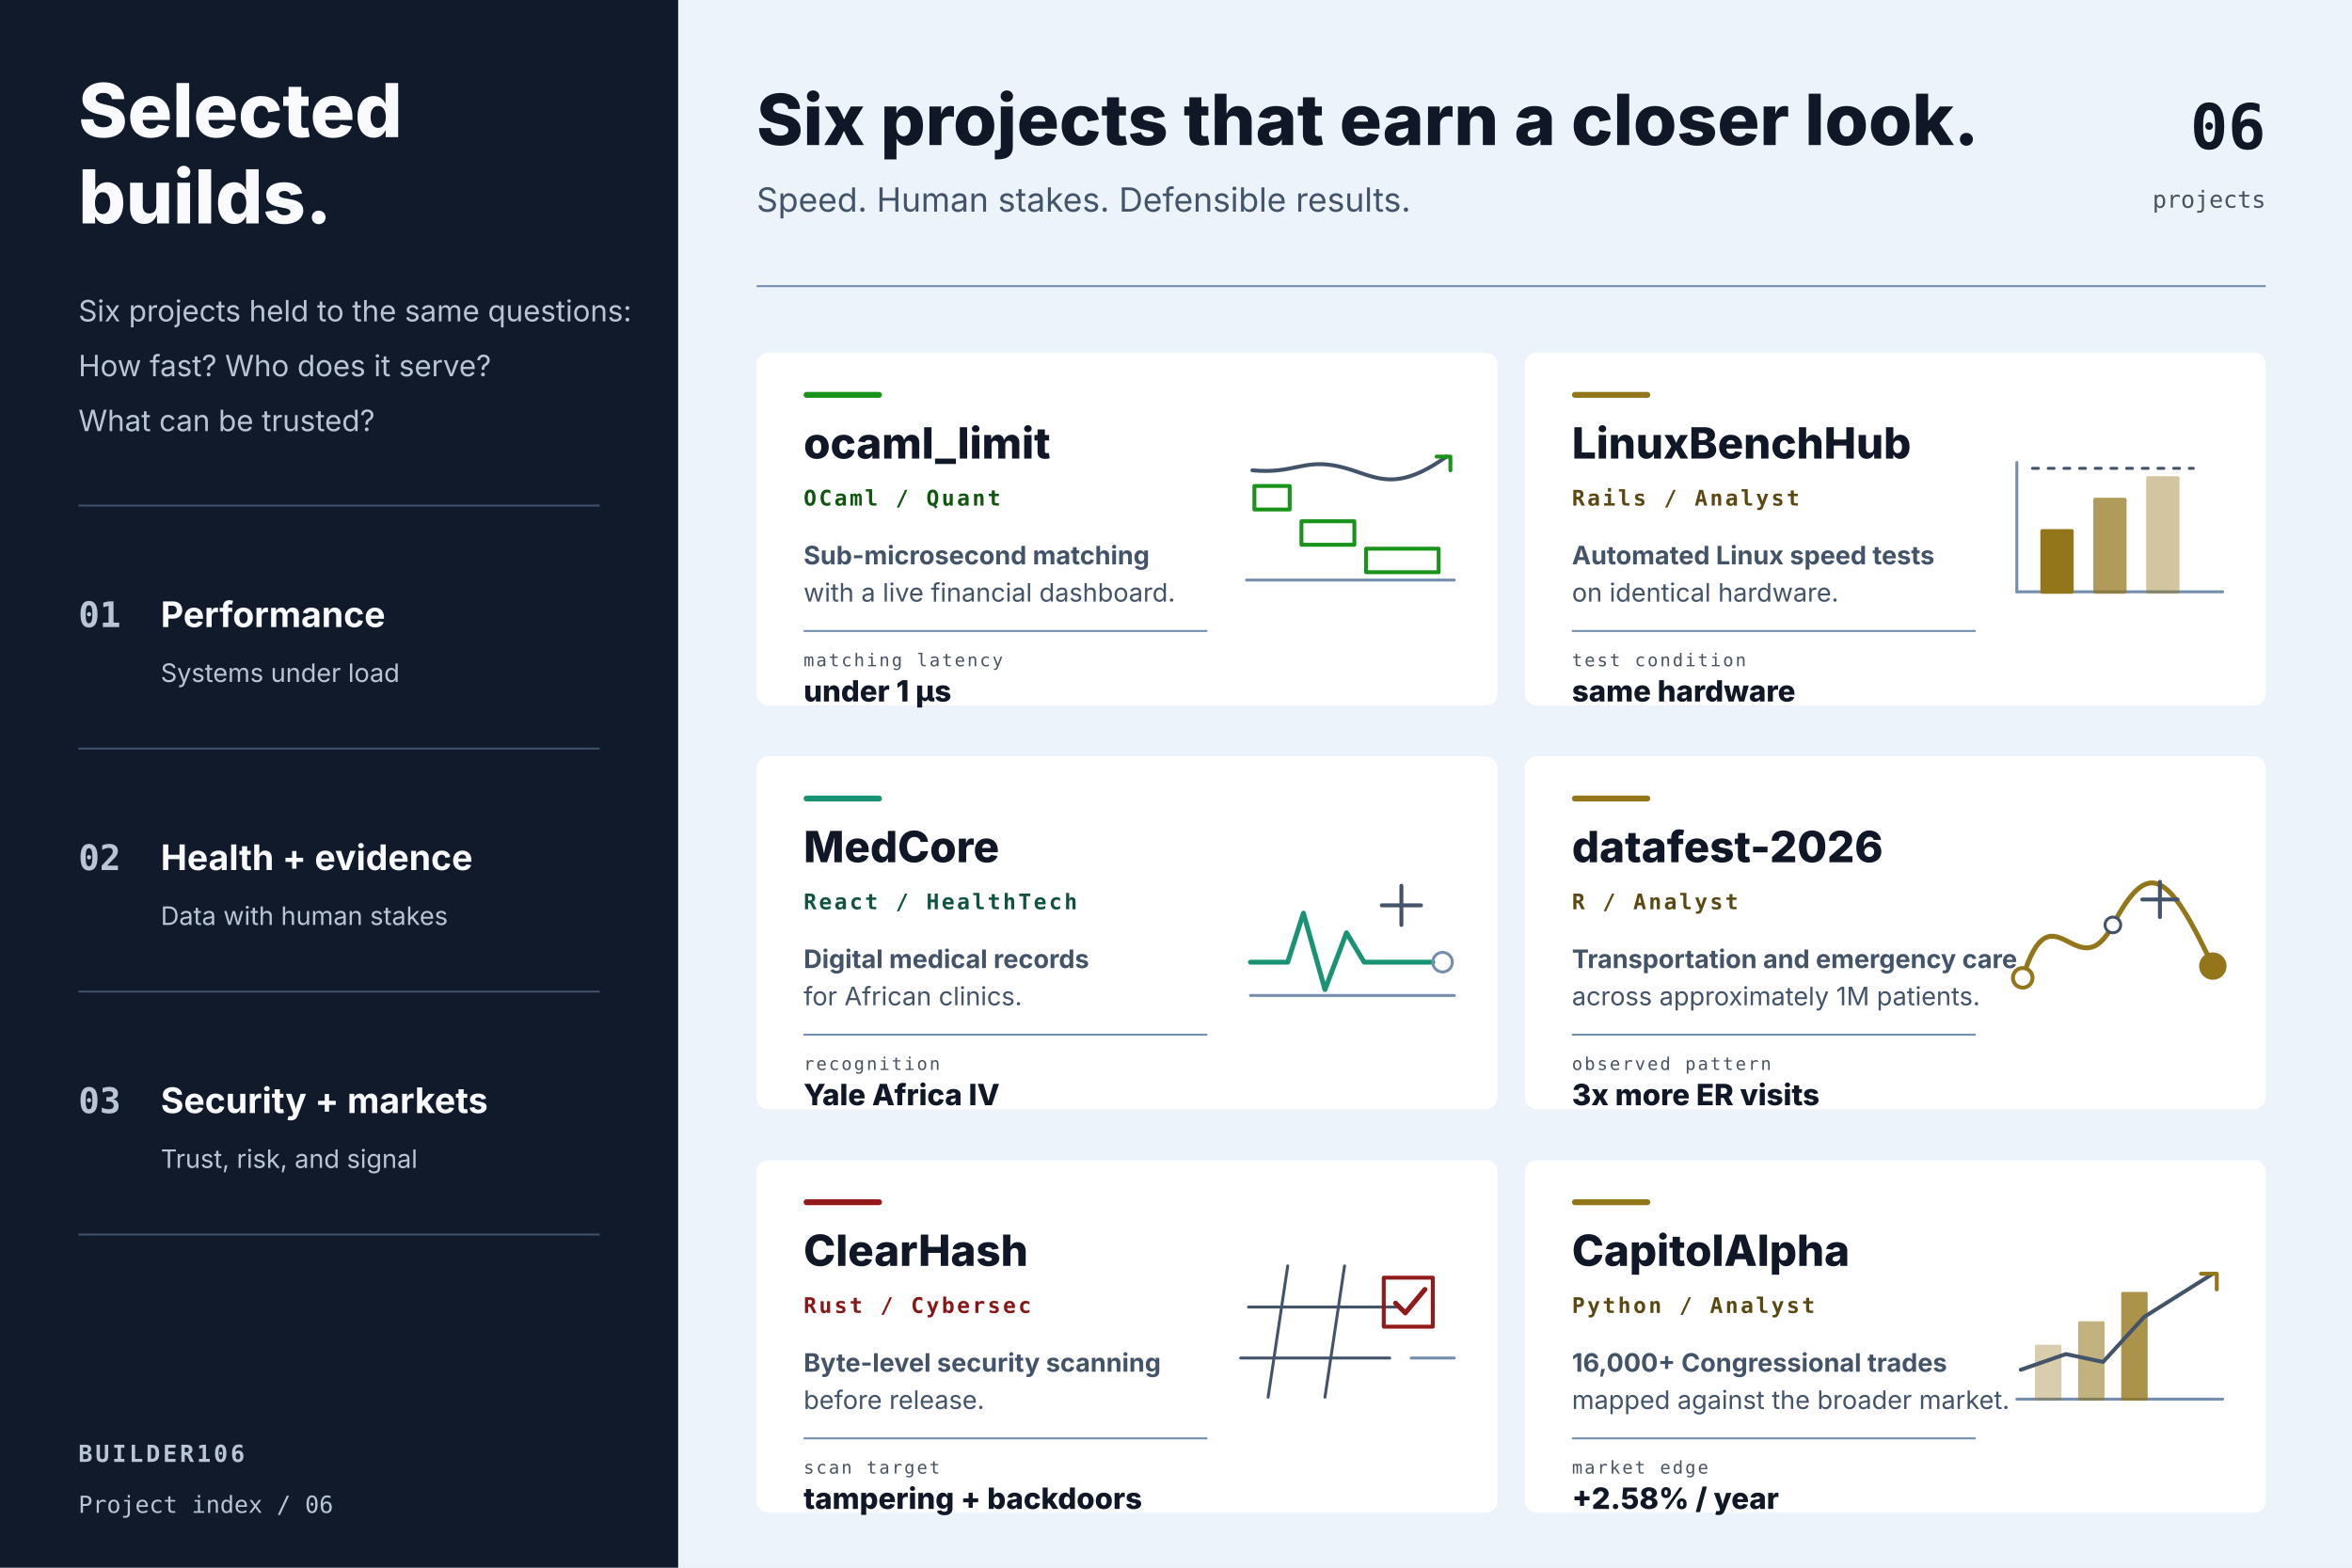
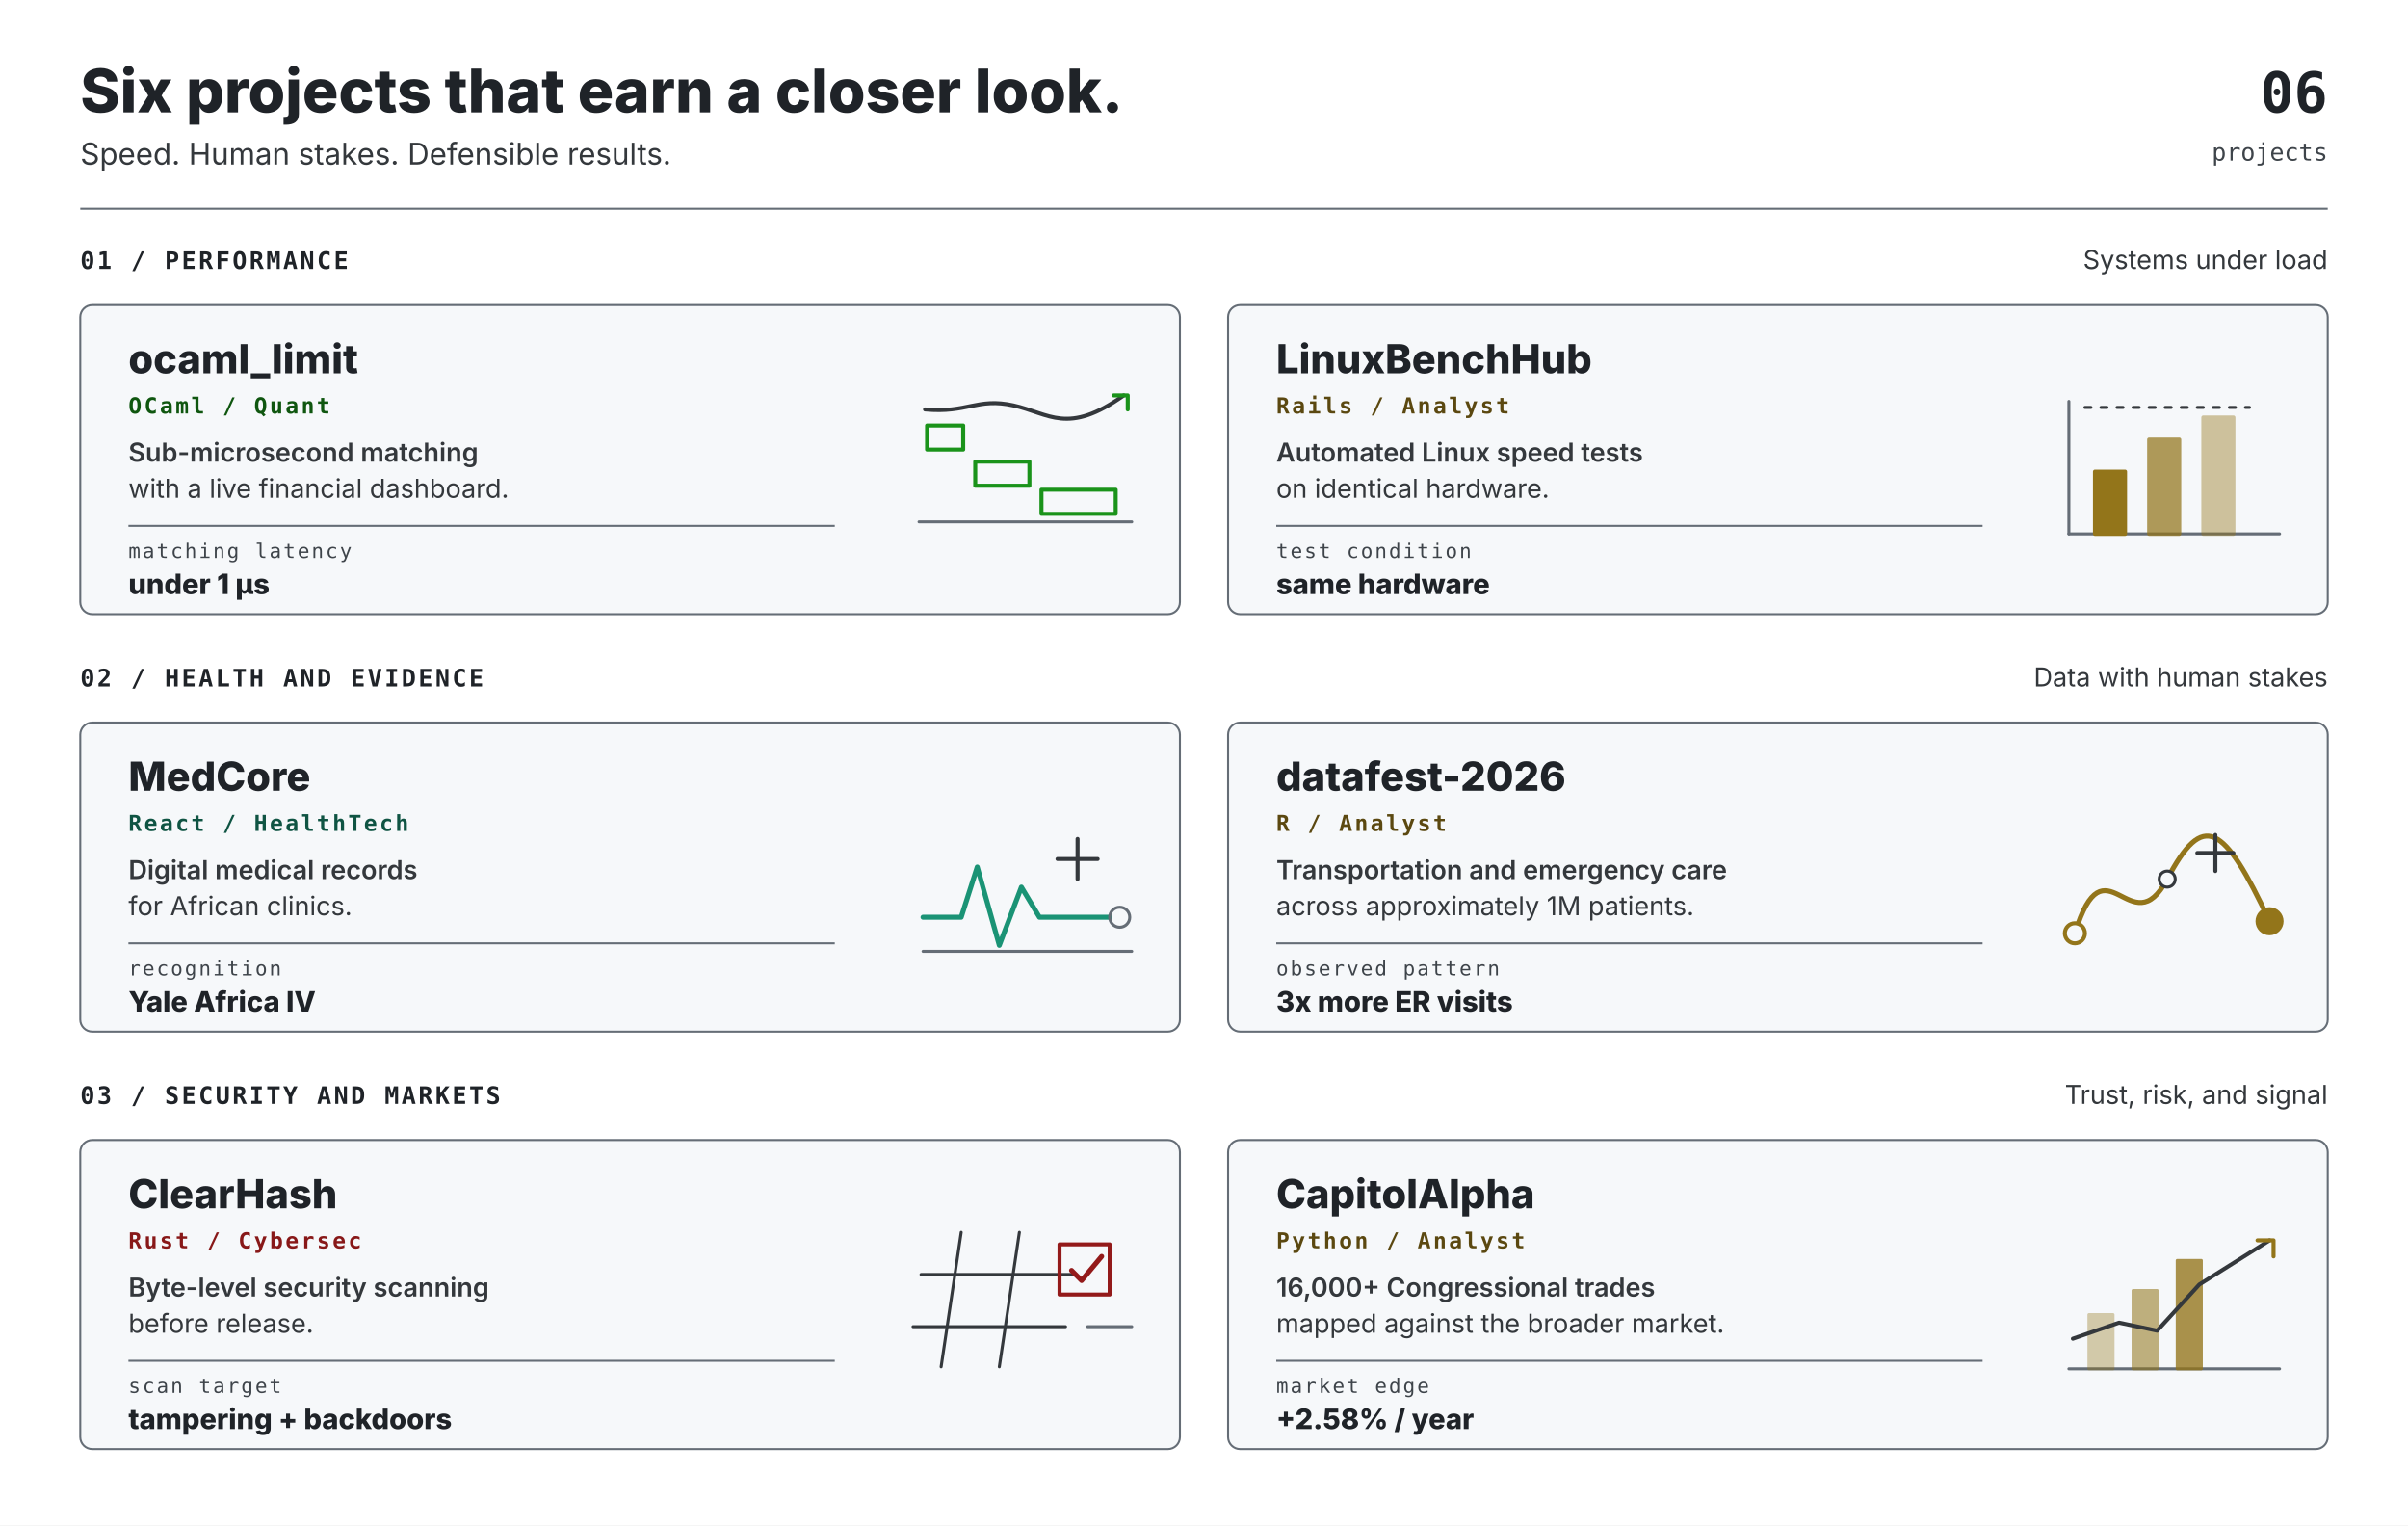
- <svg xmlns="http://www.w3.org/2000/svg" width="1200" height="800" viewBox="0 0 1200 800" role="img" aria-label="Six-project editorial index focused on performance, health and evidence, and security and markets. Project index showing ocaml_limit as an OCaml quantitative system with sub-microsecond matching and a live financial dashboard. Project index showing LinuxBenchHub as a Rails analyst system that compares Linux performance with automated speed tests on identical hardware. Project index showing MedCore as a React health technology system for digital medical records in African clinics and a Yale Africa Innovation Symposium IV winner. Project index showing datafest-2026 as an R healthcare study of approximately 1 million patients that found unreliable transportation leads to three times more emergency room visits. Project index showing ClearHash as a Rust security scanner that inspects software byte by byte for tampering and malicious backdoors before release. Project index showing CapitolAlpha as a Python financial investigation of more than 16,000 Congressional stock trades, with a 2.58 percent annual market edge.">
-   <g data-bg="#edf3fa">
-     <rect width="1200" height="800" fill="#edf3fa" />
-     <g data-bg="#101a2b">
-       <rect width="346" height="800" fill="#101a2b" />
-       <text x="40" y="70" font-family="-apple-system, BlinkMacSystemFont, Inter, system-ui, sans-serif" font-size="38" font-weight="800" fill="#f8fafc" text-anchor="start">Selected</text>
-       <text x="40" y="114" font-family="-apple-system, BlinkMacSystemFont, Inter, system-ui, sans-serif" font-size="38" font-weight="800" fill="#f8fafc" text-anchor="start">builds.</text>
-       <text x="40" y="164" font-family="-apple-system, BlinkMacSystemFont, Inter, system-ui, sans-serif" font-size="15" font-weight="400" fill="#b9c5d4" text-anchor="start">Six projects held to the same questions:</text>
-       <text x="40" y="192" font-family="-apple-system, BlinkMacSystemFont, Inter, system-ui, sans-serif" font-size="15" font-weight="400" fill="#b9c5d4" text-anchor="start">How fast? Who does it serve?</text>
-       <text x="40" y="220" font-family="-apple-system, BlinkMacSystemFont, Inter, system-ui, sans-serif" font-size="15" font-weight="400" fill="#b9c5d4" text-anchor="start">What can be trusted?</text>
-       <line x1="40" y1="258" x2="306" y2="258" stroke="#40506a" stroke-width="1" />
-       <text x="40" y="320" font-family="ui-monospace, SFMono-Regular, Menlo, monospace" font-size="18" font-weight="700" fill="#b9c5d4" text-anchor="start">01</text>
-       <text x="82" y="320" font-family="-apple-system, BlinkMacSystemFont, Inter, system-ui, sans-serif" font-size="18" font-weight="750" fill="#f8fafc" text-anchor="start">Performance</text>
-       <text x="82" y="348" font-family="-apple-system, BlinkMacSystemFont, Inter, system-ui, sans-serif" font-size="13" font-weight="400" fill="#b9c5d4" text-anchor="start">Systems under load</text>
-       <line x1="40" y1="382" x2="306" y2="382" stroke="#40506a" stroke-width="1" />
-       <text x="40" y="444" font-family="ui-monospace, SFMono-Regular, Menlo, monospace" font-size="18" font-weight="700" fill="#b9c5d4" text-anchor="start">02</text>
-       <text x="82" y="444" font-family="-apple-system, BlinkMacSystemFont, Inter, system-ui, sans-serif" font-size="18" font-weight="750" fill="#f8fafc" text-anchor="start">Health + evidence</text>
-       <text x="82" y="472" font-family="-apple-system, BlinkMacSystemFont, Inter, system-ui, sans-serif" font-size="13" font-weight="400" fill="#b9c5d4" text-anchor="start">Data with human stakes</text>
-       <line x1="40" y1="506" x2="306" y2="506" stroke="#40506a" stroke-width="1" />
-       <text x="40" y="568" font-family="ui-monospace, SFMono-Regular, Menlo, monospace" font-size="18" font-weight="700" fill="#b9c5d4" text-anchor="start">03</text>
-       <text x="82" y="568" font-family="-apple-system, BlinkMacSystemFont, Inter, system-ui, sans-serif" font-size="18" font-weight="750" fill="#f8fafc" text-anchor="start">Security + markets</text>
-       <text x="82" y="596" font-family="-apple-system, BlinkMacSystemFont, Inter, system-ui, sans-serif" font-size="13" font-weight="400" fill="#b9c5d4" text-anchor="start">Trust, risk, and signal</text>
-       <line x1="40" y1="630" x2="306" y2="630" stroke="#40506a" stroke-width="1" />
-       <text x="40" y="746" font-family="ui-monospace, SFMono-Regular, Menlo, monospace" font-size="12" font-weight="700" fill="#b9c5d4" text-anchor="start" letter-spacing="1.4">BUILDER106</text>
-       <text x="40" y="772" font-family="ui-monospace, SFMono-Regular, Menlo, monospace" font-size="12" font-weight="400" fill="#b9c5d4" text-anchor="start">Project index / 06</text>
-     </g>
-     <text x="386" y="74" font-family="-apple-system, BlinkMacSystemFont, Inter, system-ui, sans-serif" font-size="36" font-weight="800" fill="#101827" text-anchor="start">Six projects that earn a closer look.</text>
-     <text x="386" y="108" font-family="-apple-system, BlinkMacSystemFont, Inter, system-ui, sans-serif" font-size="17" font-weight="400" fill="#42536a" text-anchor="start">Speed. Human stakes. Defensible results.</text>
-     <text x="1156" y="76" font-family="ui-monospace, SFMono-Regular, Menlo, monospace" font-size="32" font-weight="800" fill="#101827" text-anchor="end">06</text>
-     <text x="1156" y="106" font-family="ui-monospace, SFMono-Regular, Menlo, monospace" font-size="12" font-weight="400" fill="#475263" text-anchor="end">projects</text>
-     <line x1="386" y1="146" x2="1156" y2="146" stroke="#748eaf" stroke-width="1" />
-     <g data-bg="#ffffff">
-       <rect x="386" y="180" width="378" height="180" rx="6" fill="#ffffff" />
-       <rect x="410" y="200" width="40" height="3" rx="1.5" fill="#1a931a" />
-       <text x="410" y="234" font-family="-apple-system, BlinkMacSystemFont, Inter, system-ui, sans-serif" font-size="22" font-weight="800" fill="#101827" text-anchor="start">ocaml_limit</text>
-       <text x="410" y="258" font-family="ui-monospace, SFMono-Regular, Menlo, monospace" font-size="11" font-weight="700" fill="#0f560f" text-anchor="start" letter-spacing="1.2">OCaml / Quant</text>
-       <text x="410" y="288" font-family="-apple-system, BlinkMacSystemFont, Inter, system-ui, sans-serif" font-size="13" font-weight="650" fill="#42536a" text-anchor="start">Sub-microsecond matching</text>
-       <text x="410" y="307" font-family="-apple-system, BlinkMacSystemFont, Inter, system-ui, sans-serif" font-size="13" font-weight="400" fill="#42536a" text-anchor="start">with a live financial dashboard.</text>
-       <line x1="410" y1="322" x2="616" y2="322" stroke="#748eaf" stroke-width="1" />
-       <text x="410" y="340" font-family="ui-monospace, SFMono-Regular, Menlo, monospace" font-size="9" font-weight="400" fill="#475263" text-anchor="start" letter-spacing="1">matching latency</text>
-       <text x="410" y="358" font-family="-apple-system, BlinkMacSystemFont, Inter, system-ui, sans-serif" font-size="15" font-weight="800" fill="#101827" text-anchor="start">under 1 µs</text>
-       <g transform="translate(632 224)" fill="none" stroke-linecap="round" stroke-linejoin="round">
-         <line x1="4" y1="72" x2="110" y2="72" stroke="#748eaf" stroke-width="1.5" />
+ <svg xmlns="http://www.w3.org/2000/svg" width="1200" height="760" viewBox="0 0 1200 760" role="img" aria-label="Six-project editorial index focused on performance, health and evidence, and security and markets. Project index showing ocaml_limit as an OCaml quantitative system with sub-microsecond matching and a live financial dashboard. Project index showing LinuxBenchHub as a Rails analyst system that compares Linux performance with automated speed tests on identical hardware. Project index showing MedCore as a React health technology system for digital medical records in African clinics and a Yale Africa Innovation Symposium IV winner. Project index showing datafest-2026 as an R healthcare study of approximately 1 million patients that found unreliable transportation leads to three times more emergency room visits. Project index showing ClearHash as a Rust security scanner that inspects software byte by byte for tampering and malicious backdoors before release. Project index showing CapitolAlpha as a Python financial investigation of more than 16,000 Congressional stock trades, with a 2.58 percent annual market edge.">
+   <g data-bg="#ffffff">
+     <rect width="1200" height="760" fill="#ffffff" />
+     <text x="40" y="56" font-family="-apple-system, BlinkMacSystemFont, Inter, system-ui, sans-serif" font-size="30" font-weight="800" fill="#1f2328" text-anchor="start">Six projects that earn a closer look.</text>
+     <text x="40" y="82" font-family="-apple-system, BlinkMacSystemFont, Inter, system-ui, sans-serif" font-size="15" font-weight="400" fill="#34383c" text-anchor="start">Speed. Human stakes. Defensible results.</text>
+     <text x="1160" y="56" font-family="ui-monospace, SFMono-Regular, Menlo, monospace" font-size="28" font-weight="800" fill="#1f2328" text-anchor="end">06</text>
+     <text x="1160" y="80" font-family="ui-monospace, SFMono-Regular, Menlo, monospace" font-size="12" font-weight="400" fill="#3e444a" text-anchor="end">projects</text>
+     <line x1="40" y1="104" x2="1160" y2="104" stroke="#656d76" stroke-width="1" />
+     <text x="40" y="134" font-family="ui-monospace, SFMono-Regular, Menlo, monospace" font-size="12" font-weight="700" fill="#1f2328" text-anchor="start" letter-spacing="1.2">01  /  PERFORMANCE</text>
+     <text x="1160" y="134" font-family="-apple-system, BlinkMacSystemFont, Inter, system-ui, sans-serif" font-size="13" font-weight="400" fill="#34383c" text-anchor="end">Systems under load</text>
+     <g data-bg="#f6f8fa">
+       <rect x="40" y="152" width="548" height="154" rx="6" fill="#f6f8fa" stroke="#656d76" stroke-width="1" />
+       <text x="64" y="186" font-family="-apple-system, BlinkMacSystemFont, Inter, system-ui, sans-serif" font-size="20" font-weight="800" fill="#1f2328" text-anchor="start">ocaml_limit</text>
+       <text x="64" y="206" font-family="ui-monospace, SFMono-Regular, Menlo, monospace" font-size="11" font-weight="700" fill="#0f560f" text-anchor="start" letter-spacing="1.2">OCaml / Quant</text>
+       <text x="64" y="230" font-family="-apple-system, BlinkMacSystemFont, Inter, system-ui, sans-serif" font-size="13" font-weight="600" fill="#34383c" text-anchor="start">Sub-microsecond matching</text>
+       <text x="64" y="248" font-family="-apple-system, BlinkMacSystemFont, Inter, system-ui, sans-serif" font-size="13" font-weight="400" fill="#34383c" text-anchor="start">with a live financial dashboard.</text>
+       <line x1="64" y1="262" x2="416" y2="262" stroke="#656d76" stroke-width="1" />
+       <text x="64" y="278" font-family="ui-monospace, SFMono-Regular, Menlo, monospace" font-size="10" font-weight="400" fill="#3e444a" text-anchor="start" letter-spacing="1">matching latency</text>
+       <text x="64" y="296" font-family="-apple-system, BlinkMacSystemFont, Inter, system-ui, sans-serif" font-size="14" font-weight="800" fill="#1f2328" text-anchor="start">under 1 µs</text>
+       <g transform="translate(454 188)" fill="none" stroke-linecap="round" stroke-linejoin="round">
+         <line x1="4" y1="72" x2="110" y2="72" stroke="#656d76" stroke-width="1.5" />
        <rect x="8" y="24" width="18" height="12" stroke="#1a931a" stroke-width="2" />
        <rect x="32" y="42" width="27" height="12" stroke="#1a931a" stroke-width="2" />
        <rect x="65" y="56" width="37" height="12" stroke="#1a931a" stroke-width="2" />
-         <path d="M7 16 C28 18 33 10 51 14 S78 29 106 9" stroke="#42536a" stroke-width="2" />
+         <path d="M7 16 C28 18 33 10 51 14 S78 29 106 9" stroke="#34383c" stroke-width="2" />
        <path d="M101 9h7v7" stroke="#1a931a" stroke-width="2" />
      </g>
    </g>
-     <g data-bg="#ffffff">
-       <rect x="778" y="180" width="378" height="180" rx="6" fill="#ffffff" />
-       <rect x="802" y="200" width="40" height="3" rx="1.5" fill="#93751a" />
-       <text x="802" y="234" font-family="-apple-system, BlinkMacSystemFont, Inter, system-ui, sans-serif" font-size="22" font-weight="800" fill="#101827" text-anchor="start">LinuxBenchHub</text>
-       <text x="802" y="258" font-family="ui-monospace, SFMono-Regular, Menlo, monospace" font-size="11" font-weight="700" fill="#5b4810" text-anchor="start" letter-spacing="1.2">Rails / Analyst</text>
-       <text x="802" y="288" font-family="-apple-system, BlinkMacSystemFont, Inter, system-ui, sans-serif" font-size="13" font-weight="650" fill="#42536a" text-anchor="start">Automated Linux speed tests</text>
-       <text x="802" y="307" font-family="-apple-system, BlinkMacSystemFont, Inter, system-ui, sans-serif" font-size="13" font-weight="400" fill="#42536a" text-anchor="start">on identical hardware.</text>
-       <line x1="802" y1="322" x2="1008" y2="322" stroke="#748eaf" stroke-width="1" />
-       <text x="802" y="340" font-family="ui-monospace, SFMono-Regular, Menlo, monospace" font-size="9" font-weight="400" fill="#475263" text-anchor="start" letter-spacing="1">test condition</text>
-       <text x="802" y="358" font-family="-apple-system, BlinkMacSystemFont, Inter, system-ui, sans-serif" font-size="15" font-weight="800" fill="#101827" text-anchor="start">same hardware</text>
-       <g transform="translate(1024 224)" fill="none" stroke-linecap="round" stroke-linejoin="round">
-         <line x1="5" y1="78" x2="110" y2="78" stroke="#748eaf" stroke-width="1.5" />
-         <line x1="5" y1="12" x2="5" y2="78" stroke="#748eaf" stroke-width="1.5" />
+     <g data-bg="#f6f8fa">
+       <rect x="612" y="152" width="548" height="154" rx="6" fill="#f6f8fa" stroke="#656d76" stroke-width="1" />
+       <text x="636" y="186" font-family="-apple-system, BlinkMacSystemFont, Inter, system-ui, sans-serif" font-size="20" font-weight="800" fill="#1f2328" text-anchor="start">LinuxBenchHub</text>
+       <text x="636" y="206" font-family="ui-monospace, SFMono-Regular, Menlo, monospace" font-size="11" font-weight="700" fill="#5b4810" text-anchor="start" letter-spacing="1.2">Rails / Analyst</text>
+       <text x="636" y="230" font-family="-apple-system, BlinkMacSystemFont, Inter, system-ui, sans-serif" font-size="13" font-weight="600" fill="#34383c" text-anchor="start">Automated Linux speed tests</text>
+       <text x="636" y="248" font-family="-apple-system, BlinkMacSystemFont, Inter, system-ui, sans-serif" font-size="13" font-weight="400" fill="#34383c" text-anchor="start">on identical hardware.</text>
+       <line x1="636" y1="262" x2="988" y2="262" stroke="#656d76" stroke-width="1" />
+       <text x="636" y="278" font-family="ui-monospace, SFMono-Regular, Menlo, monospace" font-size="10" font-weight="400" fill="#3e444a" text-anchor="start" letter-spacing="1">test condition</text>
+       <text x="636" y="296" font-family="-apple-system, BlinkMacSystemFont, Inter, system-ui, sans-serif" font-size="14" font-weight="800" fill="#1f2328" text-anchor="start">same hardware</text>
+       <g transform="translate(1026 188)" fill="none" stroke-linecap="round" stroke-linejoin="round">
+         <line x1="5" y1="78" x2="110" y2="78" stroke="#656d76" stroke-width="1.5" />
+         <line x1="5" y1="12" x2="5" y2="78" stroke="#656d76" stroke-width="1.5" />
        <rect x="18" y="47" width="15" height="31" fill="#93751a" stroke="#93751a" stroke-width="2" />
        <rect x="45" y="31" width="15" height="47" fill="#93751a" opacity="0.72" stroke="#93751a" stroke-width="2" />
        <rect x="72" y="20" width="15" height="58" fill="#93751a" opacity="0.42" stroke="#93751a" stroke-width="2" />
-         <path d="M13 15h82" stroke="#42536a" stroke-width="1.5" stroke-dasharray="3 5" />
+         <path d="M13 15h82" stroke="#34383c" stroke-width="1.5" stroke-dasharray="3 5" />
      </g>
    </g>
-     <g data-bg="#ffffff">
-       <rect x="386" y="386" width="378" height="180" rx="6" fill="#ffffff" />
-       <rect x="410" y="406" width="40" height="3" rx="1.5" fill="#1a9375" />
-       <text x="410" y="440" font-family="-apple-system, BlinkMacSystemFont, Inter, system-ui, sans-serif" font-size="22" font-weight="800" fill="#101827" text-anchor="start">MedCore</text>
-       <text x="410" y="464" font-family="ui-monospace, SFMono-Regular, Menlo, monospace" font-size="11" font-weight="700" fill="#0f5443" text-anchor="start" letter-spacing="1.2">React / HealthTech</text>
-       <text x="410" y="494" font-family="-apple-system, BlinkMacSystemFont, Inter, system-ui, sans-serif" font-size="13" font-weight="650" fill="#42536a" text-anchor="start">Digital medical records</text>
-       <text x="410" y="513" font-family="-apple-system, BlinkMacSystemFont, Inter, system-ui, sans-serif" font-size="13" font-weight="400" fill="#42536a" text-anchor="start">for African clinics.</text>
-       <line x1="410" y1="528" x2="616" y2="528" stroke="#748eaf" stroke-width="1" />
-       <text x="410" y="546" font-family="ui-monospace, SFMono-Regular, Menlo, monospace" font-size="9" font-weight="400" fill="#475263" text-anchor="start" letter-spacing="1">recognition</text>
-       <text x="410" y="564" font-family="-apple-system, BlinkMacSystemFont, Inter, system-ui, sans-serif" font-size="15" font-weight="800" fill="#101827" text-anchor="start">Yale Africa IV</text>
-       <g transform="translate(632 430)" fill="none" stroke-linecap="round" stroke-linejoin="round">
+     <text x="40" y="342" font-family="ui-monospace, SFMono-Regular, Menlo, monospace" font-size="12" font-weight="700" fill="#1f2328" text-anchor="start" letter-spacing="1.2">02  /  HEALTH AND EVIDENCE</text>
+     <text x="1160" y="342" font-family="-apple-system, BlinkMacSystemFont, Inter, system-ui, sans-serif" font-size="13" font-weight="400" fill="#34383c" text-anchor="end">Data with human stakes</text>
+     <g data-bg="#f6f8fa">
+       <rect x="40" y="360" width="548" height="154" rx="6" fill="#f6f8fa" stroke="#656d76" stroke-width="1" />
+       <text x="64" y="394" font-family="-apple-system, BlinkMacSystemFont, Inter, system-ui, sans-serif" font-size="20" font-weight="800" fill="#1f2328" text-anchor="start">MedCore</text>
+       <text x="64" y="414" font-family="ui-monospace, SFMono-Regular, Menlo, monospace" font-size="11" font-weight="700" fill="#0f5443" text-anchor="start" letter-spacing="1.2">React / HealthTech</text>
+       <text x="64" y="438" font-family="-apple-system, BlinkMacSystemFont, Inter, system-ui, sans-serif" font-size="13" font-weight="600" fill="#34383c" text-anchor="start">Digital medical records</text>
+       <text x="64" y="456" font-family="-apple-system, BlinkMacSystemFont, Inter, system-ui, sans-serif" font-size="13" font-weight="400" fill="#34383c" text-anchor="start">for African clinics.</text>
+       <line x1="64" y1="470" x2="416" y2="470" stroke="#656d76" stroke-width="1" />
+       <text x="64" y="486" font-family="ui-monospace, SFMono-Regular, Menlo, monospace" font-size="10" font-weight="400" fill="#3e444a" text-anchor="start" letter-spacing="1">recognition</text>
+       <text x="64" y="504" font-family="-apple-system, BlinkMacSystemFont, Inter, system-ui, sans-serif" font-size="14" font-weight="800" fill="#1f2328" text-anchor="start">Yale Africa IV</text>
+       <g transform="translate(454 396)" fill="none" stroke-linecap="round" stroke-linejoin="round">
        <path d="M6 61h19l8-25 11 39 11-29 9 15h35" stroke="#1a9375" stroke-width="2.5" />
-         <path d="M83 22v20M73 32h20" stroke="#42536a" stroke-width="2" />
-         <circle cx="104" cy="61" r="5" stroke="#748eaf" stroke-width="1.5" />
-         <line x1="6" y1="78" x2="110" y2="78" stroke="#748eaf" stroke-width="1.5" />
+         <path d="M83 22v20M73 32h20" stroke="#34383c" stroke-width="2" />
+         <circle cx="104" cy="61" r="5" stroke="#656d76" stroke-width="1.5" />
+         <line x1="6" y1="78" x2="110" y2="78" stroke="#656d76" stroke-width="1.5" />
      </g>
    </g>
-     <g data-bg="#ffffff">
-       <rect x="778" y="386" width="378" height="180" rx="6" fill="#ffffff" />
-       <rect x="802" y="406" width="40" height="3" rx="1.5" fill="#93751a" />
-       <text x="802" y="440" font-family="-apple-system, BlinkMacSystemFont, Inter, system-ui, sans-serif" font-size="22" font-weight="800" fill="#101827" text-anchor="start">datafest-2026</text>
-       <text x="802" y="464" font-family="ui-monospace, SFMono-Regular, Menlo, monospace" font-size="11" font-weight="700" fill="#5b4810" text-anchor="start" letter-spacing="1.2">R / Analyst</text>
-       <text x="802" y="494" font-family="-apple-system, BlinkMacSystemFont, Inter, system-ui, sans-serif" font-size="13" font-weight="650" fill="#42536a" text-anchor="start">Transportation and emergency care</text>
-       <text x="802" y="513" font-family="-apple-system, BlinkMacSystemFont, Inter, system-ui, sans-serif" font-size="13" font-weight="400" fill="#42536a" text-anchor="start">across approximately 1M patients.</text>
-       <line x1="802" y1="528" x2="1008" y2="528" stroke="#748eaf" stroke-width="1" />
-       <text x="802" y="546" font-family="ui-monospace, SFMono-Regular, Menlo, monospace" font-size="9" font-weight="400" fill="#475263" text-anchor="start" letter-spacing="1">observed pattern</text>
-       <text x="802" y="564" font-family="-apple-system, BlinkMacSystemFont, Inter, system-ui, sans-serif" font-size="15" font-weight="800" fill="#101827" text-anchor="start">3x more ER visits</text>
-       <g transform="translate(1024 430)" fill="none" stroke-linecap="round" stroke-linejoin="round">
+     <g data-bg="#f6f8fa">
+       <rect x="612" y="360" width="548" height="154" rx="6" fill="#f6f8fa" stroke="#656d76" stroke-width="1" />
+       <text x="636" y="394" font-family="-apple-system, BlinkMacSystemFont, Inter, system-ui, sans-serif" font-size="20" font-weight="800" fill="#1f2328" text-anchor="start">datafest-2026</text>
+       <text x="636" y="414" font-family="ui-monospace, SFMono-Regular, Menlo, monospace" font-size="11" font-weight="700" fill="#5b4810" text-anchor="start" letter-spacing="1.2">R / Analyst</text>
+       <text x="636" y="438" font-family="-apple-system, BlinkMacSystemFont, Inter, system-ui, sans-serif" font-size="13" font-weight="600" fill="#34383c" text-anchor="start">Transportation and emergency care</text>
+       <text x="636" y="456" font-family="-apple-system, BlinkMacSystemFont, Inter, system-ui, sans-serif" font-size="13" font-weight="400" fill="#34383c" text-anchor="start">across approximately 1M patients.</text>
+       <line x1="636" y1="470" x2="988" y2="470" stroke="#656d76" stroke-width="1" />
+       <text x="636" y="486" font-family="ui-monospace, SFMono-Regular, Menlo, monospace" font-size="10" font-weight="400" fill="#3e444a" text-anchor="start" letter-spacing="1">observed pattern</text>
+       <text x="636" y="504" font-family="-apple-system, BlinkMacSystemFont, Inter, system-ui, sans-serif" font-size="14" font-weight="800" fill="#1f2328" text-anchor="start">3x more ER visits</text>
+       <g transform="translate(1026 396)" fill="none" stroke-linecap="round" stroke-linejoin="round">
        <path d="M8 69 C23 20 36 76 54 42 S82 14 105 63" stroke="#93751a" stroke-width="2.5" />
-         <circle cx="8" cy="69" r="5" fill="#ffffff" stroke="#93751a" stroke-width="2" />
-         <circle cx="54" cy="42" r="4" fill="#ffffff" stroke="#42536a" stroke-width="1.5" />
+         <circle cx="8" cy="69" r="5" fill="#f6f8fa" stroke="#93751a" stroke-width="2" />
+         <circle cx="54" cy="42" r="4" fill="#f6f8fa" stroke="#34383c" stroke-width="1.5" />
        <circle cx="105" cy="63" r="6" fill="#93751a" stroke="#93751a" stroke-width="2" />
-         <path d="M78 20v18M69 29h18" stroke="#42536a" stroke-width="2" />
+         <path d="M78 20v18M69 29h18" stroke="#34383c" stroke-width="2" />
      </g>
    </g>
-     <g data-bg="#ffffff">
-       <rect x="386" y="592" width="378" height="180" rx="6" fill="#ffffff" />
-       <rect x="410" y="612" width="40" height="3" rx="1.5" fill="#931a1a" />
-       <text x="410" y="646" font-family="-apple-system, BlinkMacSystemFont, Inter, system-ui, sans-serif" font-size="22" font-weight="800" fill="#101827" text-anchor="start">ClearHash</text>
-       <text x="410" y="670" font-family="ui-monospace, SFMono-Regular, Menlo, monospace" font-size="11" font-weight="700" fill="#881818" text-anchor="start" letter-spacing="1.2">Rust / Cybersec</text>
-       <text x="410" y="700" font-family="-apple-system, BlinkMacSystemFont, Inter, system-ui, sans-serif" font-size="13" font-weight="650" fill="#42536a" text-anchor="start">Byte-level security scanning</text>
-       <text x="410" y="719" font-family="-apple-system, BlinkMacSystemFont, Inter, system-ui, sans-serif" font-size="13" font-weight="400" fill="#42536a" text-anchor="start">before release.</text>
-       <line x1="410" y1="734" x2="616" y2="734" stroke="#748eaf" stroke-width="1" />
-       <text x="410" y="752" font-family="ui-monospace, SFMono-Regular, Menlo, monospace" font-size="9" font-weight="400" fill="#475263" text-anchor="start" letter-spacing="1">scan target</text>
-       <text x="410" y="770" font-family="-apple-system, BlinkMacSystemFont, Inter, system-ui, sans-serif" font-size="15" font-weight="800" fill="#101827" text-anchor="start">tampering + backdoors</text>
-       <g transform="translate(632 636)" fill="none" stroke-linecap="round" stroke-linejoin="round">
-         <path d="M25 10L15 77M54 10L44 77M5 31h76M1 57h76" stroke="#42536a" stroke-width="1.5" />
+     <text x="40" y="550" font-family="ui-monospace, SFMono-Regular, Menlo, monospace" font-size="12" font-weight="700" fill="#1f2328" text-anchor="start" letter-spacing="1.2">03  /  SECURITY AND MARKETS</text>
+     <text x="1160" y="550" font-family="-apple-system, BlinkMacSystemFont, Inter, system-ui, sans-serif" font-size="13" font-weight="400" fill="#34383c" text-anchor="end">Trust, risk, and signal</text>
+     <g data-bg="#f6f8fa">
+       <rect x="40" y="568" width="548" height="154" rx="6" fill="#f6f8fa" stroke="#656d76" stroke-width="1" />
+       <text x="64" y="602" font-family="-apple-system, BlinkMacSystemFont, Inter, system-ui, sans-serif" font-size="20" font-weight="800" fill="#1f2328" text-anchor="start">ClearHash</text>
+       <text x="64" y="622" font-family="ui-monospace, SFMono-Regular, Menlo, monospace" font-size="11" font-weight="700" fill="#881818" text-anchor="start" letter-spacing="1.2">Rust / Cybersec</text>
+       <text x="64" y="646" font-family="-apple-system, BlinkMacSystemFont, Inter, system-ui, sans-serif" font-size="13" font-weight="600" fill="#34383c" text-anchor="start">Byte-level security scanning</text>
+       <text x="64" y="664" font-family="-apple-system, BlinkMacSystemFont, Inter, system-ui, sans-serif" font-size="13" font-weight="400" fill="#34383c" text-anchor="start">before release.</text>
+       <line x1="64" y1="678" x2="416" y2="678" stroke="#656d76" stroke-width="1" />
+       <text x="64" y="694" font-family="ui-monospace, SFMono-Regular, Menlo, monospace" font-size="10" font-weight="400" fill="#3e444a" text-anchor="start" letter-spacing="1">scan target</text>
+       <text x="64" y="712" font-family="-apple-system, BlinkMacSystemFont, Inter, system-ui, sans-serif" font-size="14" font-weight="800" fill="#1f2328" text-anchor="start">tampering + backdoors</text>
+       <g transform="translate(454 604)" fill="none" stroke-linecap="round" stroke-linejoin="round">
+         <path d="M25 10L15 77M54 10L44 77M5 31h76M1 57h76" stroke="#34383c" stroke-width="1.5" />
        <rect x="74" y="16" width="25" height="25" stroke="#931a1a" stroke-width="2" />
        <path d="M80 29l5 5 10-12" stroke="#931a1a" stroke-width="2.5" />
-         <line x1="88" y1="57" x2="110" y2="57" stroke="#748eaf" stroke-width="1.5" />
+         <line x1="88" y1="57" x2="110" y2="57" stroke="#656d76" stroke-width="1.5" />
      </g>
    </g>
-     <g data-bg="#ffffff">
-       <rect x="778" y="592" width="378" height="180" rx="6" fill="#ffffff" />
-       <rect x="802" y="612" width="40" height="3" rx="1.5" fill="#93751a" />
-       <text x="802" y="646" font-family="-apple-system, BlinkMacSystemFont, Inter, system-ui, sans-serif" font-size="22" font-weight="800" fill="#101827" text-anchor="start">CapitolAlpha</text>
-       <text x="802" y="670" font-family="ui-monospace, SFMono-Regular, Menlo, monospace" font-size="11" font-weight="700" fill="#5b4810" text-anchor="start" letter-spacing="1.2">Python / Analyst</text>
-       <text x="802" y="700" font-family="-apple-system, BlinkMacSystemFont, Inter, system-ui, sans-serif" font-size="13" font-weight="650" fill="#42536a" text-anchor="start">16,000+ Congressional trades</text>
-       <text x="802" y="719" font-family="-apple-system, BlinkMacSystemFont, Inter, system-ui, sans-serif" font-size="13" font-weight="400" fill="#42536a" text-anchor="start">mapped against the broader market.</text>
-       <line x1="802" y1="734" x2="1008" y2="734" stroke="#748eaf" stroke-width="1" />
-       <text x="802" y="752" font-family="ui-monospace, SFMono-Regular, Menlo, monospace" font-size="9" font-weight="400" fill="#475263" text-anchor="start" letter-spacing="1">market edge</text>
-       <text x="802" y="770" font-family="-apple-system, BlinkMacSystemFont, Inter, system-ui, sans-serif" font-size="15" font-weight="800" fill="#101827" text-anchor="start">+2.58% / year</text>
-       <g transform="translate(1024 636)" fill="none" stroke-linecap="round" stroke-linejoin="round">
-         <line x1="5" y1="78" x2="110" y2="78" stroke="#748eaf" stroke-width="1.5" />
+     <g data-bg="#f6f8fa">
+       <rect x="612" y="568" width="548" height="154" rx="6" fill="#f6f8fa" stroke="#656d76" stroke-width="1" />
+       <text x="636" y="602" font-family="-apple-system, BlinkMacSystemFont, Inter, system-ui, sans-serif" font-size="20" font-weight="800" fill="#1f2328" text-anchor="start">CapitolAlpha</text>
+       <text x="636" y="622" font-family="ui-monospace, SFMono-Regular, Menlo, monospace" font-size="11" font-weight="700" fill="#5b4810" text-anchor="start" letter-spacing="1.2">Python / Analyst</text>
+       <text x="636" y="646" font-family="-apple-system, BlinkMacSystemFont, Inter, system-ui, sans-serif" font-size="13" font-weight="600" fill="#34383c" text-anchor="start">16,000+ Congressional trades</text>
+       <text x="636" y="664" font-family="-apple-system, BlinkMacSystemFont, Inter, system-ui, sans-serif" font-size="13" font-weight="400" fill="#34383c" text-anchor="start">mapped against the broader market.</text>
+       <line x1="636" y1="678" x2="988" y2="678" stroke="#656d76" stroke-width="1" />
+       <text x="636" y="694" font-family="ui-monospace, SFMono-Regular, Menlo, monospace" font-size="10" font-weight="400" fill="#3e444a" text-anchor="start" letter-spacing="1">market edge</text>
+       <text x="636" y="712" font-family="-apple-system, BlinkMacSystemFont, Inter, system-ui, sans-serif" font-size="14" font-weight="800" fill="#1f2328" text-anchor="start">+2.58% / year</text>
+       <g transform="translate(1026 604)" fill="none" stroke-linecap="round" stroke-linejoin="round">
+         <line x1="5" y1="78" x2="110" y2="78" stroke="#656d76" stroke-width="1.5" />
        <rect x="15" y="51" width="12" height="27" fill="#93751a" opacity="0.36" stroke="#93751a" stroke-width="1.5" />
        <rect x="37" y="39" width="12" height="39" fill="#93751a" opacity="0.56" stroke="#93751a" stroke-width="1.5" />
        <rect x="59" y="24" width="12" height="54" fill="#93751a" opacity="0.78" stroke="#93751a" stroke-width="1.5" />
-         <path d="M7 63L30 55 49 59 70 36 105 14" stroke="#42536a" stroke-width="2" />
+         <path d="M7 63L30 55 49 59 70 36 105 14" stroke="#34383c" stroke-width="2" />
        <path d="M99 14h8v8" stroke="#93751a" stroke-width="2" />
      </g>
    </g>
  </g>
</svg>
